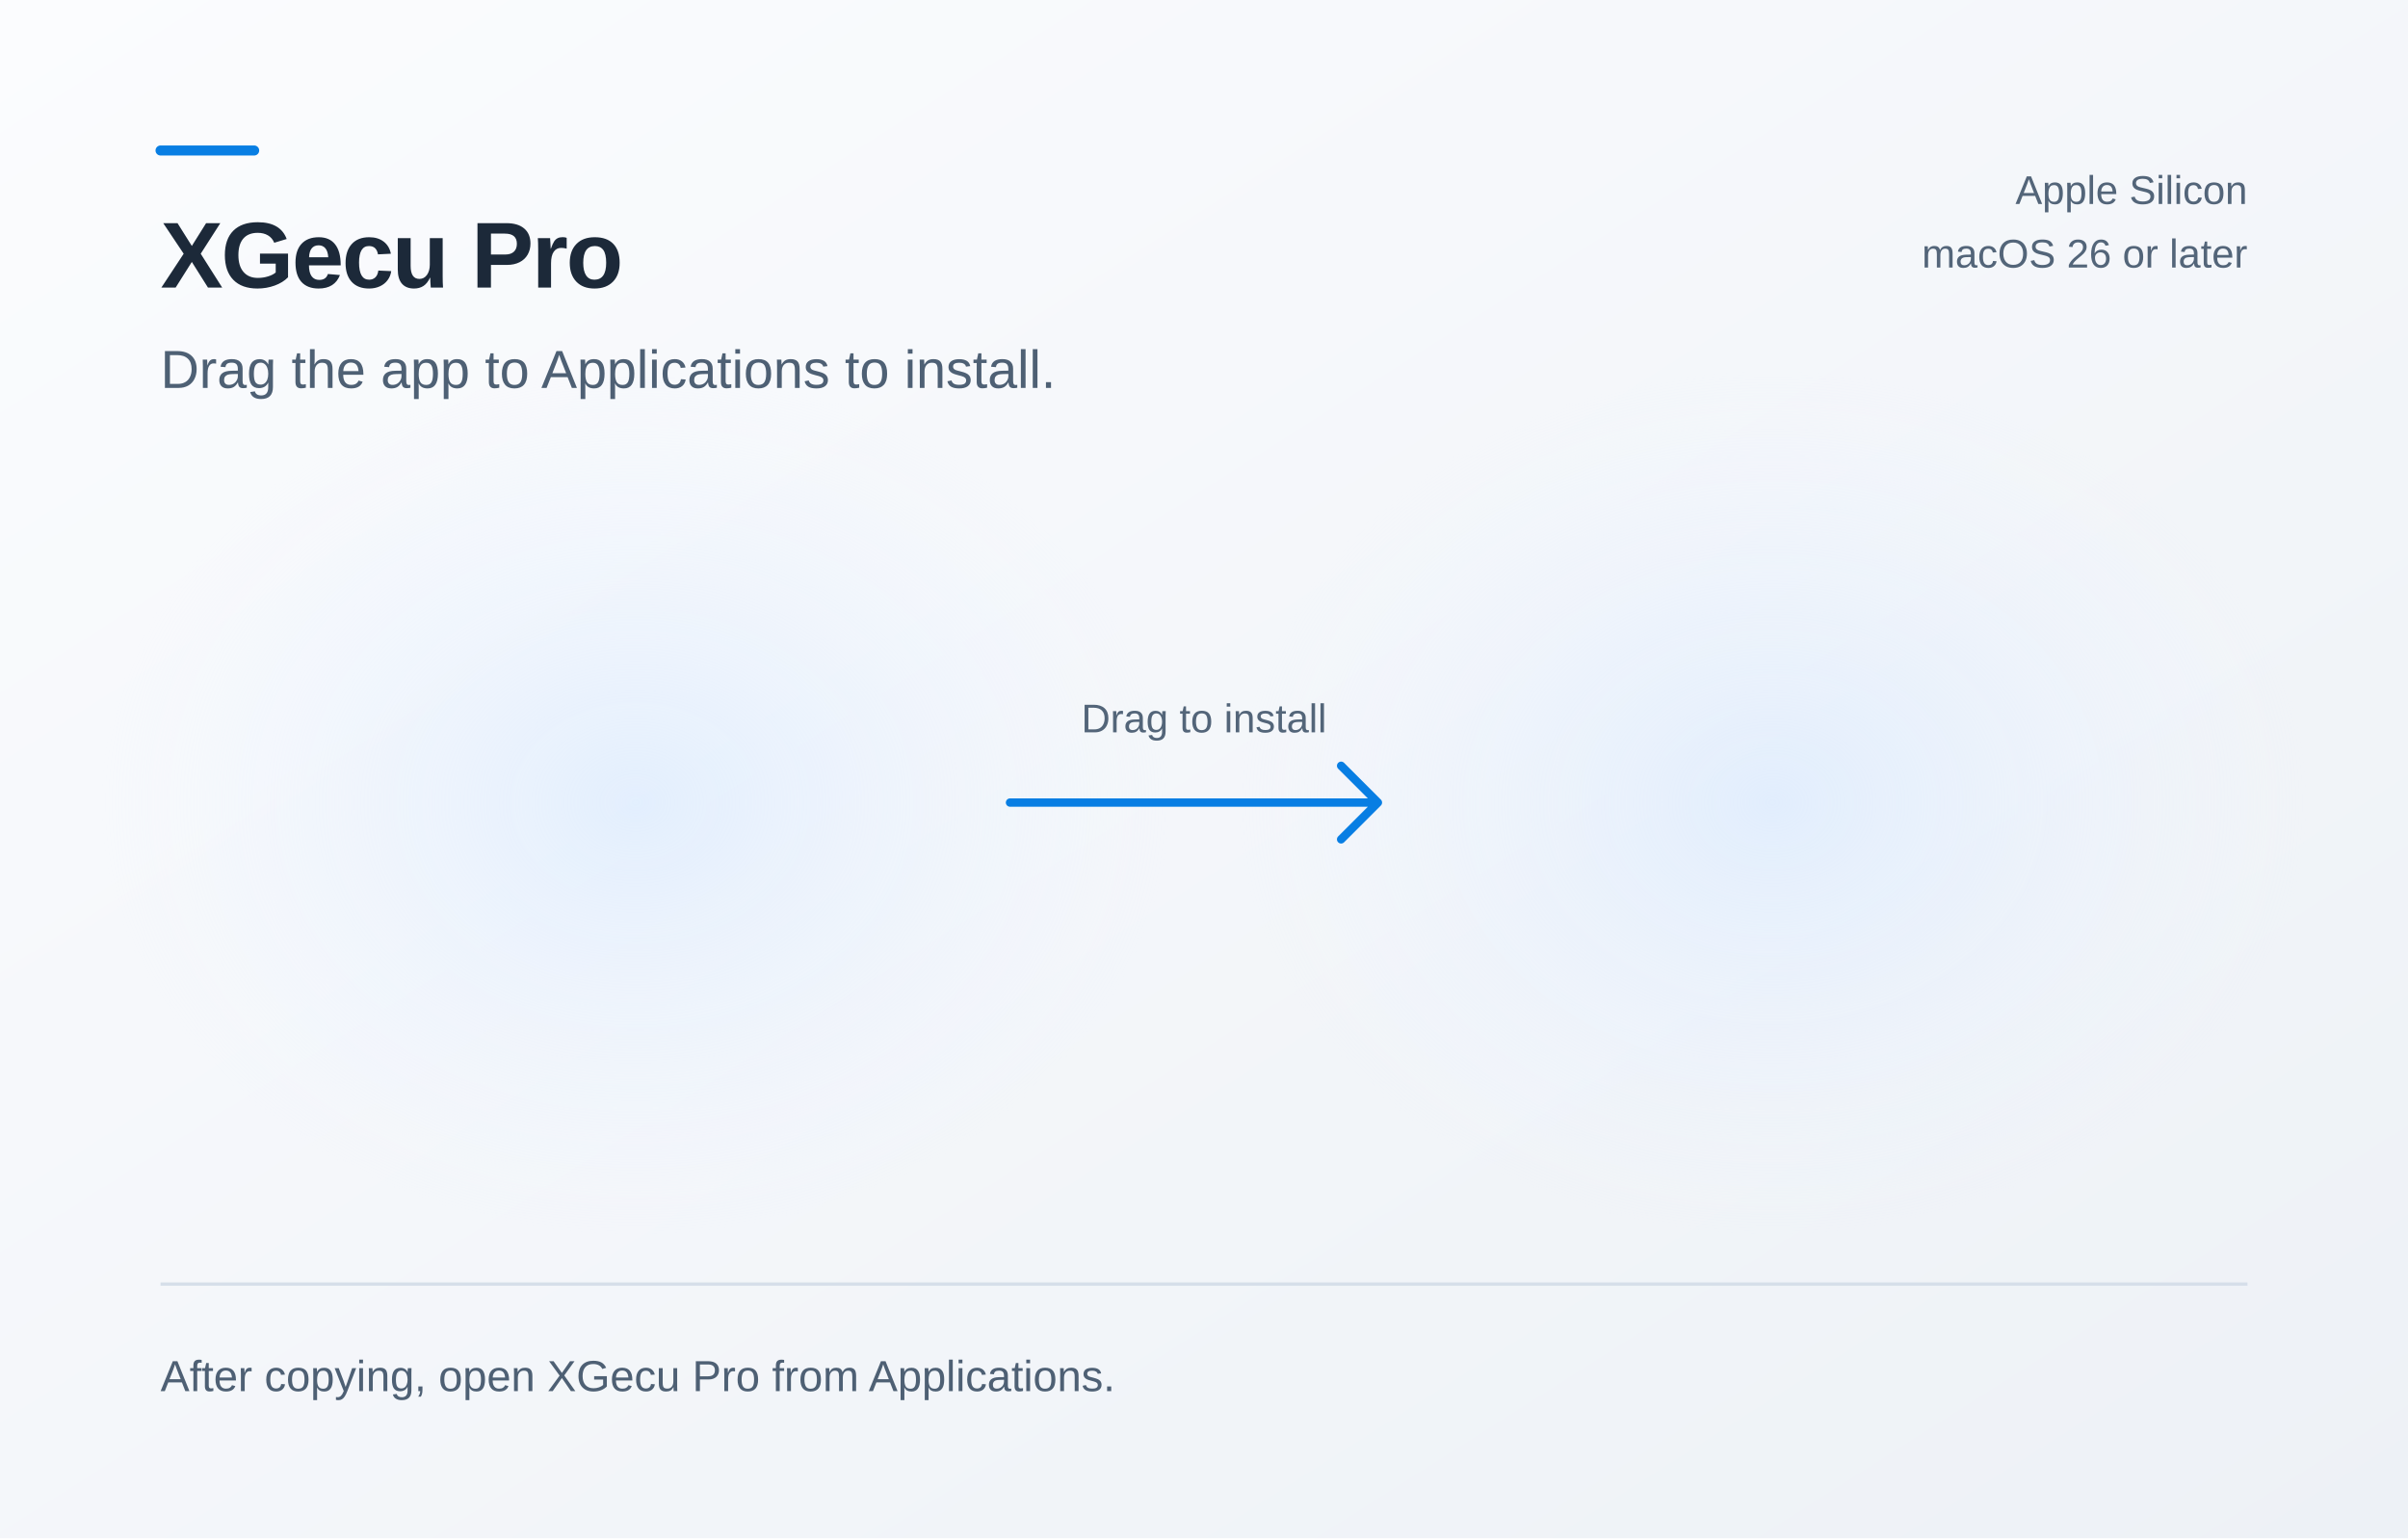
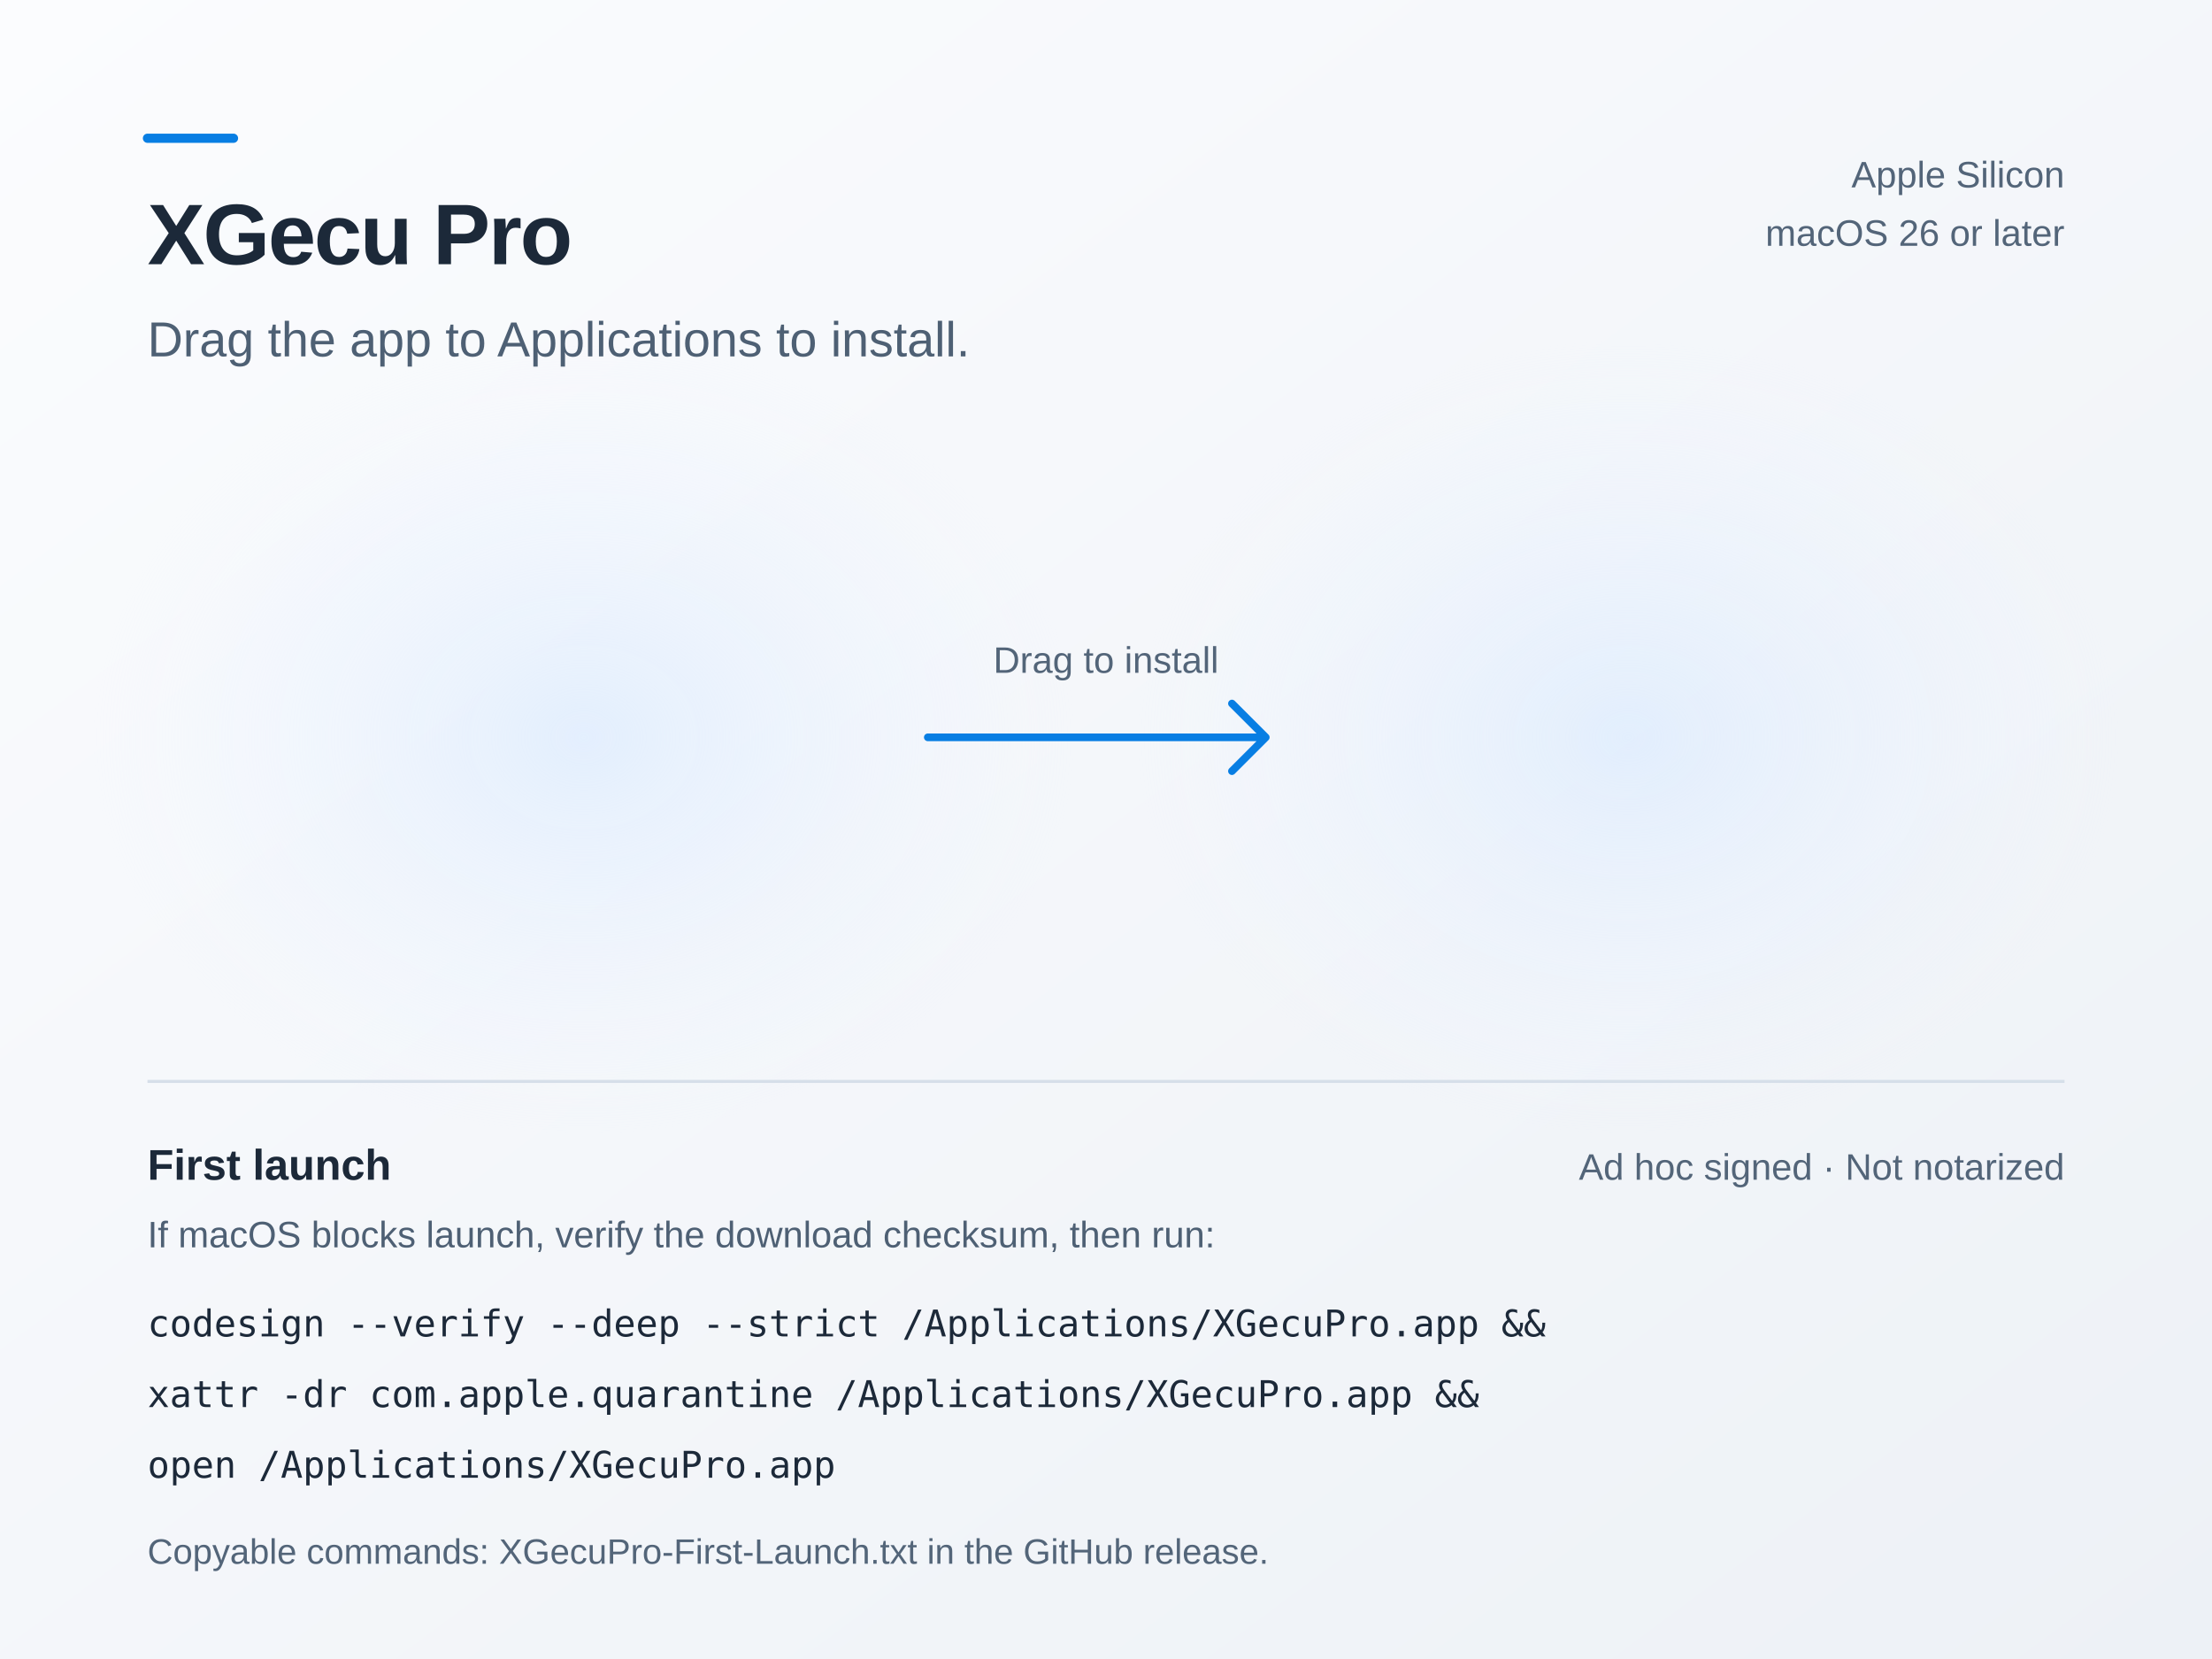
- <svg xmlns="http://www.w3.org/2000/svg" width="720" height="460" viewBox="0 0 720 460">
+ <svg xmlns="http://www.w3.org/2000/svg" width="720" height="540" viewBox="0 0 720 540">
  <defs>
    <linearGradient id="paper" x1="0" y1="0" x2="1" y2="1">
      <stop stop-color="#fbfcfe" />
      <stop offset="1" stop-color="#edf1f6" />
    </linearGradient>
    <radialGradient id="wash">
      <stop stop-color="#d9eaff" stop-opacity=".65" />
      <stop offset="1" stop-color="#eaf2ff" stop-opacity="0" />
    </radialGradient>
  </defs>
-   <rect width="720" height="460" fill="url(#paper)" />
+   <rect width="720" height="540" fill="url(#paper)" />
  <ellipse cx="190" cy="240" rx="160" ry="130" fill="url(#wash)" />
  <ellipse cx="530" cy="240" rx="160" ry="130" fill="url(#wash)" />
  <path d="M48 45h28" stroke="#087ee3" stroke-width="3" stroke-linecap="round" />
  <g font-family="Arial, Helvetica, sans-serif">
    <text x="48" y="86" font-size="28" font-weight="700" letter-spacing="-.6" fill="#1c2939">XGecu Pro</text>
    <text x="48" y="116" font-size="16" fill="#4e6074">Drag the app to Applications to install.</text>
    <text x="672" y="61" text-anchor="end" font-size="12" fill="#536579">Apple Silicon</text>
    <text x="672" y="80" text-anchor="end" font-size="12" fill="#536579">macOS 26 or later</text>
    <text x="360" y="219" text-anchor="middle" font-size="12" fill="#536579">Drag to install</text>
-     <text x="48" y="416" font-size="13" fill="#4e6074">After copying, open XGecu Pro from Applications.</text>
+     <text x="48" y="384" font-size="14" font-weight="700" fill="#1c2939">First launch</text>
+     <text x="672" y="384" text-anchor="end" font-size="12" fill="#536579">Ad hoc signed · Not notarized</text>
+     <text x="48" y="406" font-size="12" fill="#4e6074">If macOS blocks launch, verify the download checksum, then run:</text>
+     <text x="48" y="509" font-size="11.5" fill="#536579">Copyable commands: XGecuPro-First-Launch.txt in the GitHub release.</text>
+   </g>
+   <g font-family="Menlo, Consolas, monospace" font-size="12" fill="#1c2939">
+     <text x="48" y="435">codesign --verify --deep --strict /Applications/XGecuPro.app &amp;&amp;</text>
+     <text x="48" y="458">xattr -dr com.apple.quarantine /Applications/XGecuPro.app &amp;&amp;</text>
+     <text x="48" y="481">open /Applications/XGecuPro.app</text>
  </g>
  <path d="M302 240h110m-11-11 11 11-11 11" fill="none" stroke="#087ee3" stroke-width="2.5" stroke-linecap="round" stroke-linejoin="round" />
-   <path d="M48 384h624" stroke="#d6dfe9" />
+   <path d="M48 352h624" stroke="#d6dfe9" />
</svg>
